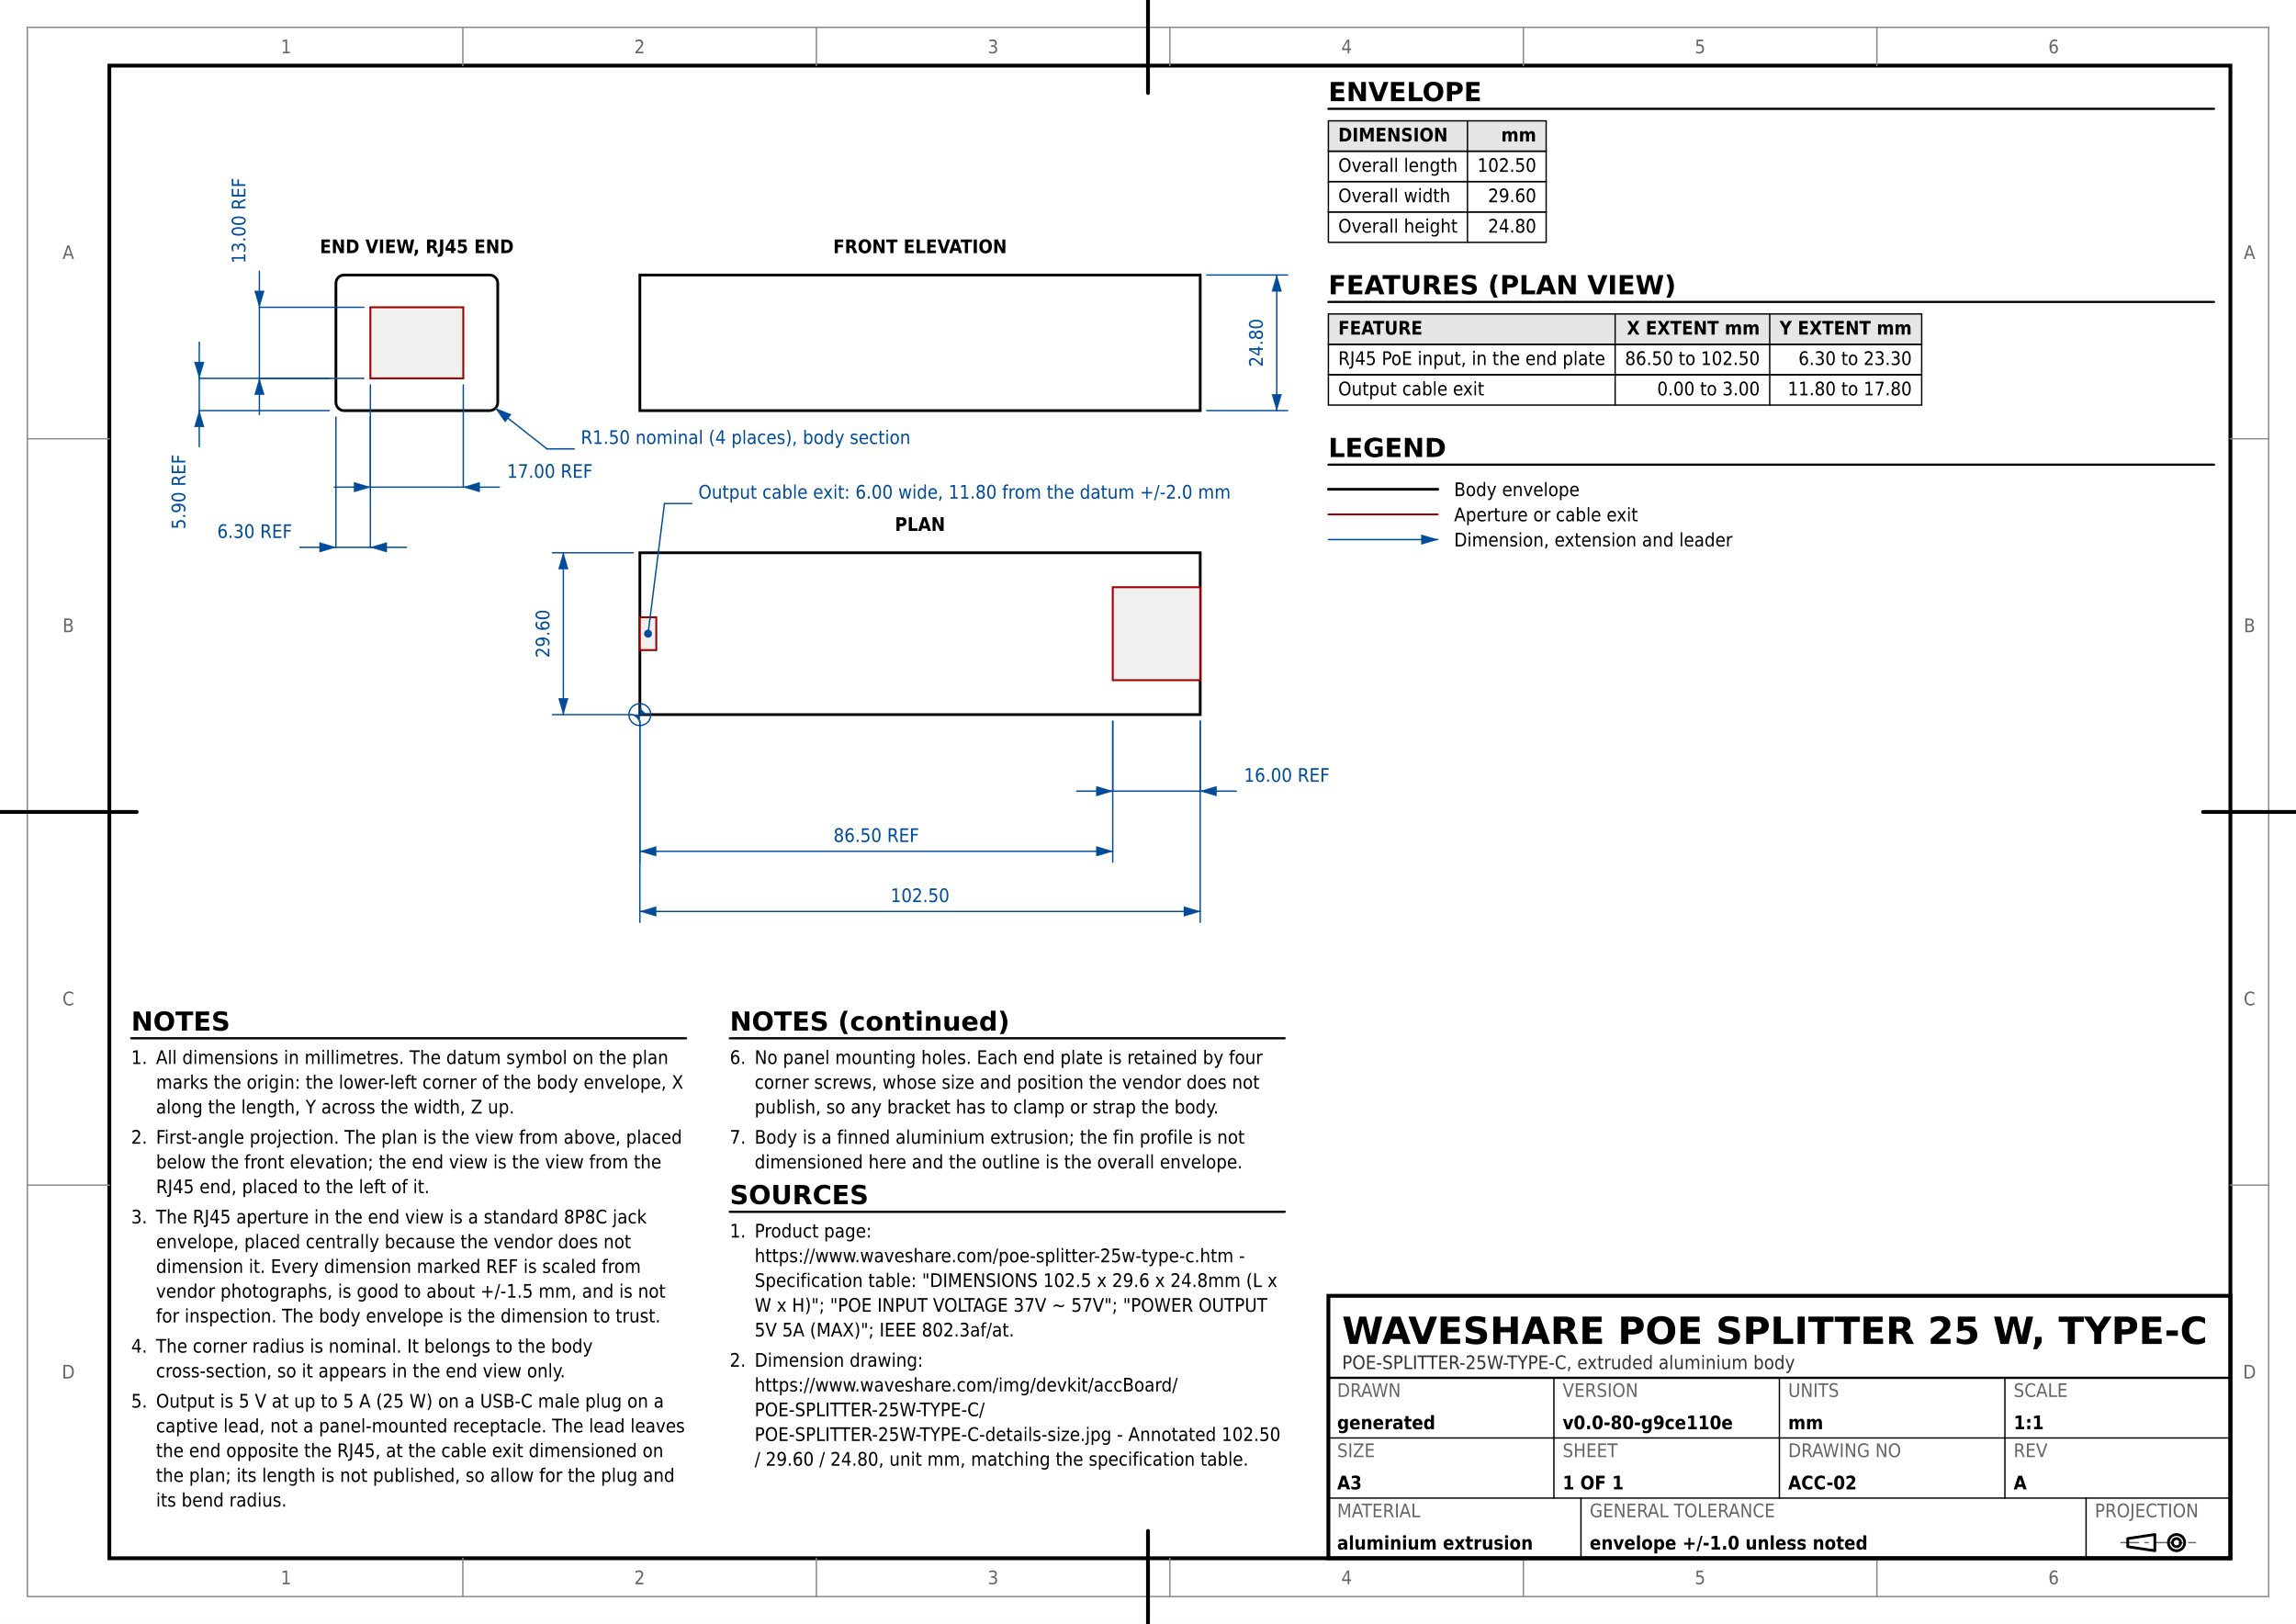
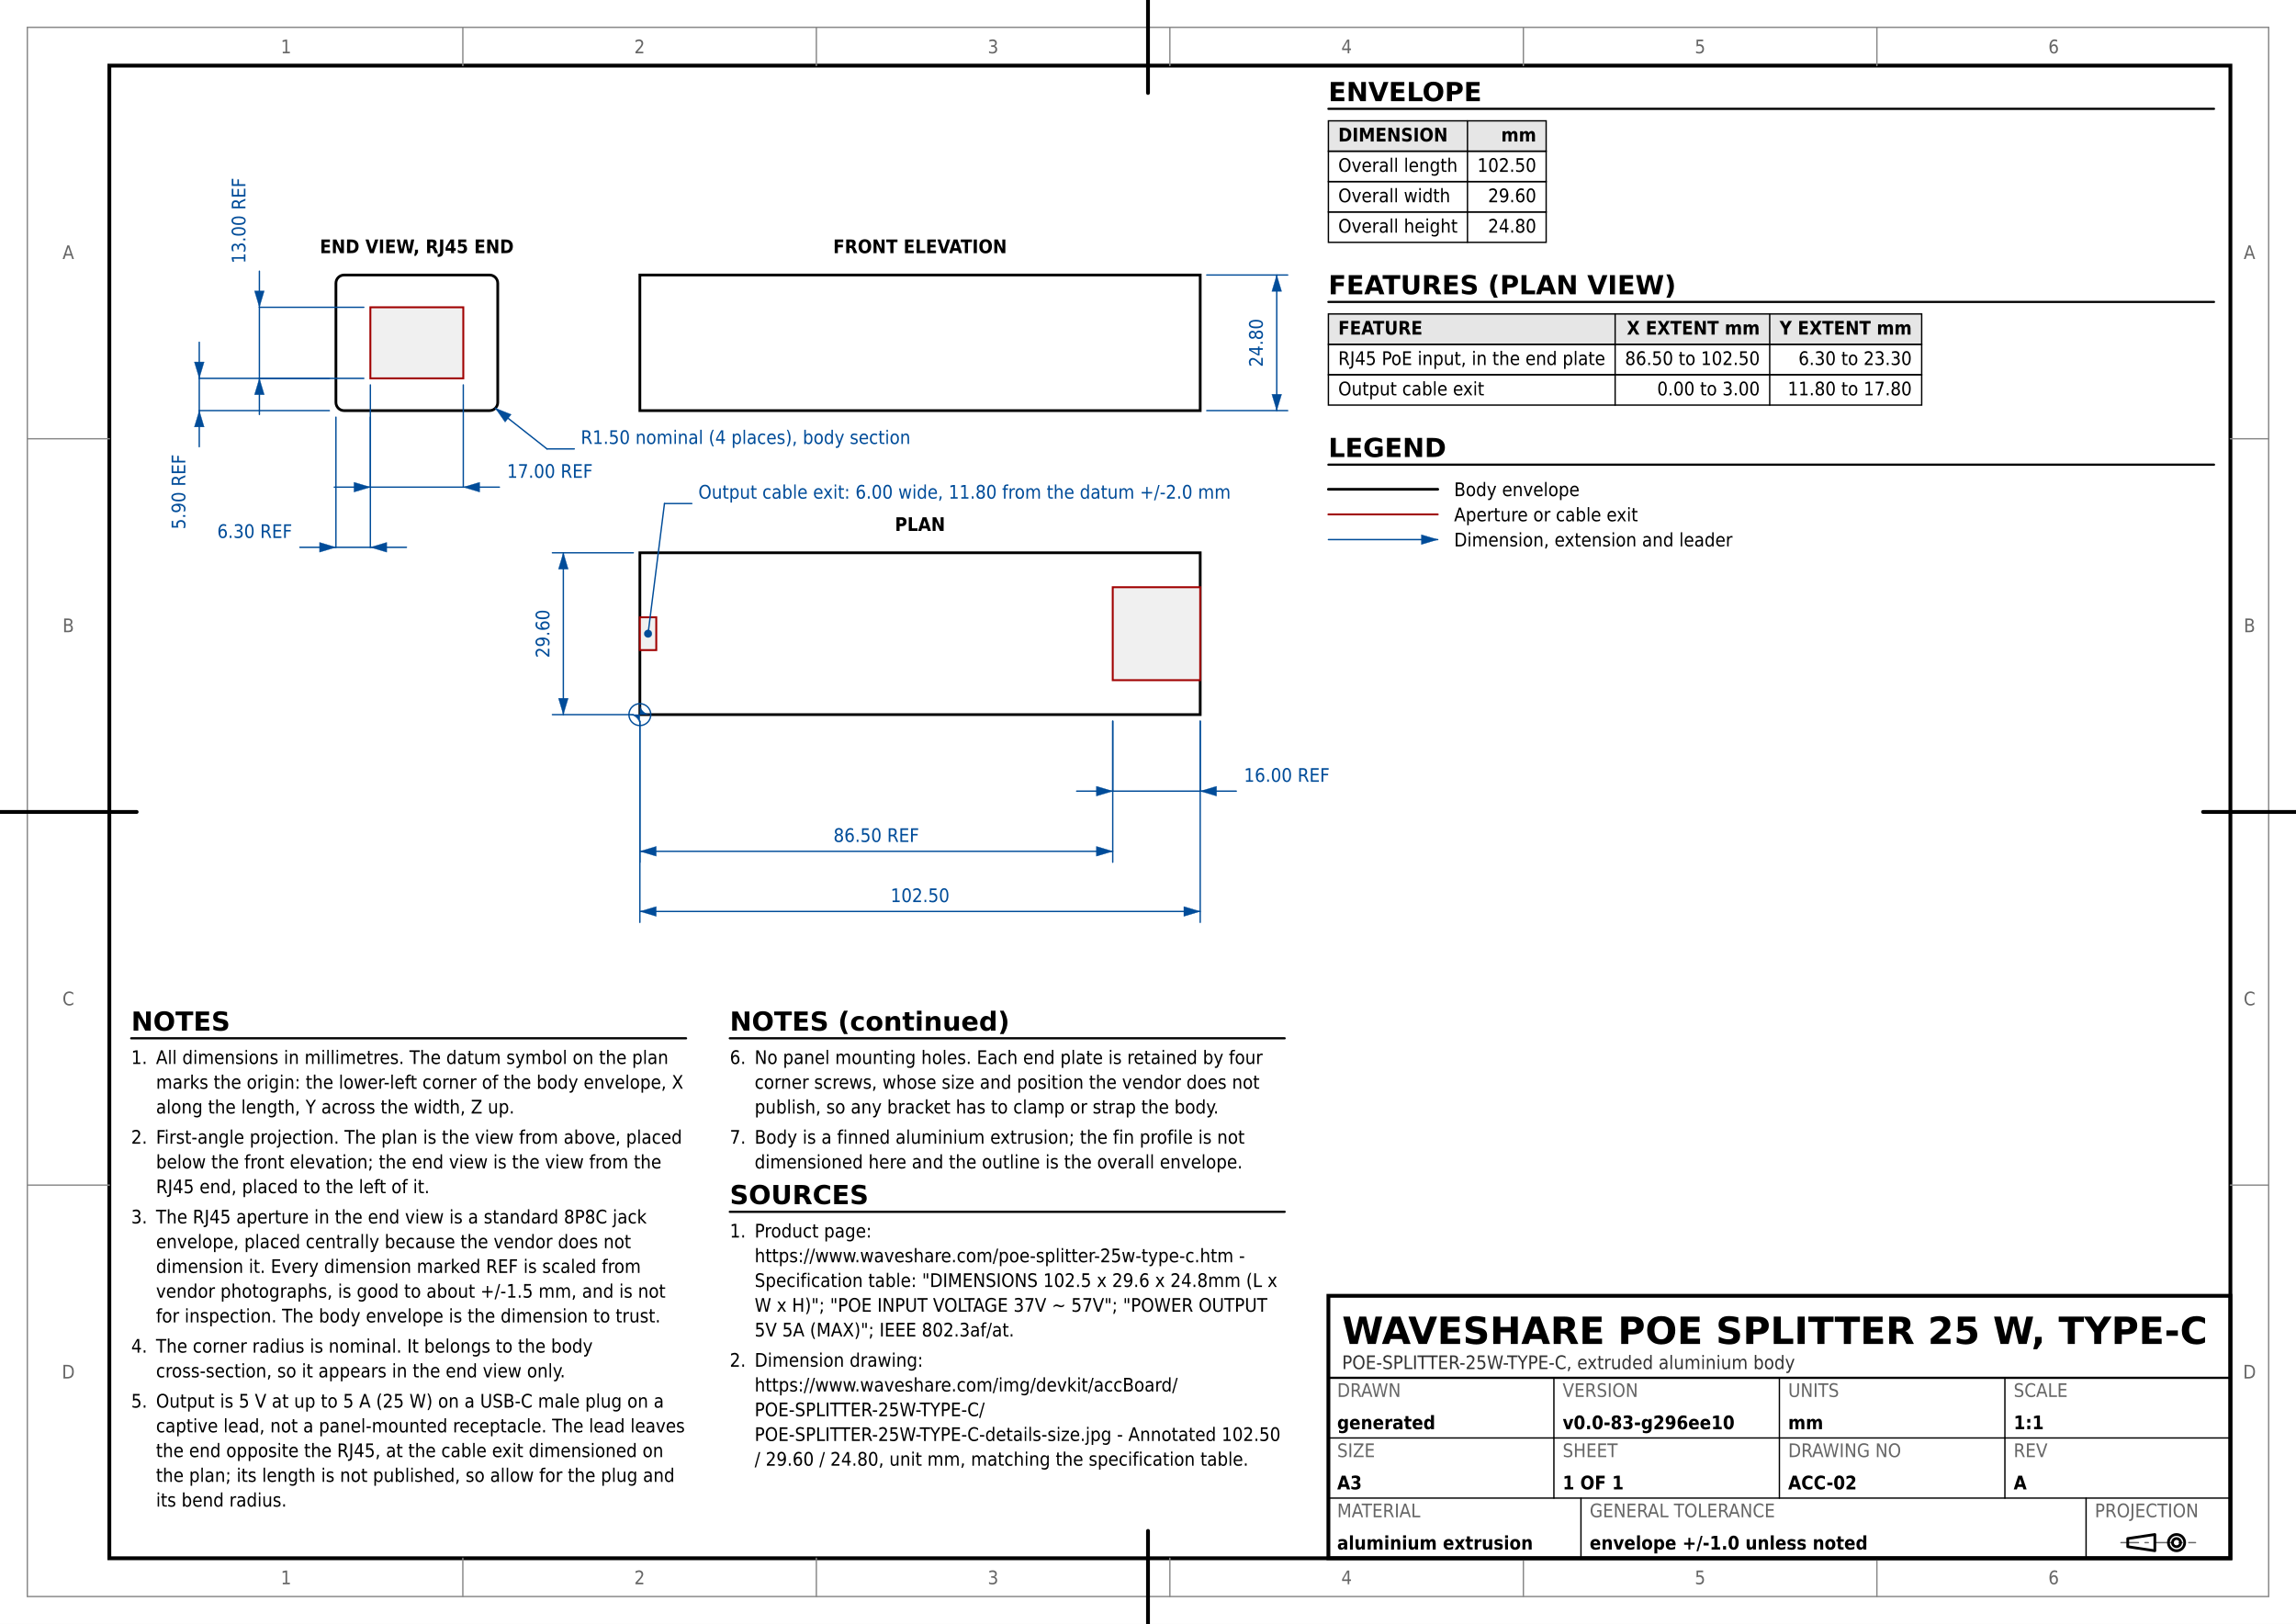
<svg xmlns="http://www.w3.org/2000/svg" version="1.1" width="420mm" height="297mm" viewBox="0 0 420 297">
  <rect width="100%" height="100%" fill="#ffffff" />
  <rect x="5" y="5" width="410" height="287" fill="none" stroke="#888888" stroke-width="0.25" />
  <rect x="20" y="12" width="388" height="273" fill="none" stroke="#000000" stroke-width="0.7" />
  <text x="52.333" y="289.75" font-family="DejaVu Sans Condensed, DejaVu Sans, Liberation Sans, sans-serif" font-size="3.429" fill="#666666" text-anchor="middle">1</text>
  <text x="52.333" y="9.75" font-family="DejaVu Sans Condensed, DejaVu Sans, Liberation Sans, sans-serif" font-size="3.429" fill="#666666" text-anchor="middle">1</text>
  <line x1="84.667" y1="292" x2="84.667" y2="285" stroke="#888888" stroke-width="0.25" stroke-linecap="round" />
  <line x1="84.667" y1="12" x2="84.667" y2="5" stroke="#888888" stroke-width="0.25" stroke-linecap="round" />
  <text x="117" y="289.75" font-family="DejaVu Sans Condensed, DejaVu Sans, Liberation Sans, sans-serif" font-size="3.429" fill="#666666" text-anchor="middle">2</text>
  <text x="117" y="9.75" font-family="DejaVu Sans Condensed, DejaVu Sans, Liberation Sans, sans-serif" font-size="3.429" fill="#666666" text-anchor="middle">2</text>
  <line x1="149.333" y1="292" x2="149.333" y2="285" stroke="#888888" stroke-width="0.25" stroke-linecap="round" />
  <line x1="149.333" y1="12" x2="149.333" y2="5" stroke="#888888" stroke-width="0.25" stroke-linecap="round" />
  <text x="181.667" y="289.75" font-family="DejaVu Sans Condensed, DejaVu Sans, Liberation Sans, sans-serif" font-size="3.429" fill="#666666" text-anchor="middle">3</text>
  <text x="181.667" y="9.75" font-family="DejaVu Sans Condensed, DejaVu Sans, Liberation Sans, sans-serif" font-size="3.429" fill="#666666" text-anchor="middle">3</text>
  <line x1="214" y1="292" x2="214" y2="285" stroke="#888888" stroke-width="0.25" stroke-linecap="round" />
  <line x1="214" y1="12" x2="214" y2="5" stroke="#888888" stroke-width="0.25" stroke-linecap="round" />
  <text x="246.333" y="289.75" font-family="DejaVu Sans Condensed, DejaVu Sans, Liberation Sans, sans-serif" font-size="3.429" fill="#666666" text-anchor="middle">4</text>
  <text x="246.333" y="9.75" font-family="DejaVu Sans Condensed, DejaVu Sans, Liberation Sans, sans-serif" font-size="3.429" fill="#666666" text-anchor="middle">4</text>
  <line x1="278.667" y1="292" x2="278.667" y2="285" stroke="#888888" stroke-width="0.25" stroke-linecap="round" />
  <line x1="278.667" y1="12" x2="278.667" y2="5" stroke="#888888" stroke-width="0.25" stroke-linecap="round" />
  <text x="311" y="289.75" font-family="DejaVu Sans Condensed, DejaVu Sans, Liberation Sans, sans-serif" font-size="3.429" fill="#666666" text-anchor="middle">5</text>
  <text x="311" y="9.75" font-family="DejaVu Sans Condensed, DejaVu Sans, Liberation Sans, sans-serif" font-size="3.429" fill="#666666" text-anchor="middle">5</text>
  <line x1="343.333" y1="292" x2="343.333" y2="285" stroke="#888888" stroke-width="0.25" stroke-linecap="round" />
  <line x1="343.333" y1="12" x2="343.333" y2="5" stroke="#888888" stroke-width="0.25" stroke-linecap="round" />
  <text x="375.667" y="289.75" font-family="DejaVu Sans Condensed, DejaVu Sans, Liberation Sans, sans-serif" font-size="3.429" fill="#666666" text-anchor="middle">6</text>
  <text x="375.667" y="9.75" font-family="DejaVu Sans Condensed, DejaVu Sans, Liberation Sans, sans-serif" font-size="3.429" fill="#666666" text-anchor="middle">6</text>
  <text x="12.5" y="252.125" font-family="DejaVu Sans Condensed, DejaVu Sans, Liberation Sans, sans-serif" font-size="3.429" fill="#666666" text-anchor="middle">D</text>
  <text x="411.5" y="252.125" font-family="DejaVu Sans Condensed, DejaVu Sans, Liberation Sans, sans-serif" font-size="3.429" fill="#666666" text-anchor="middle">D</text>
  <line x1="5" y1="216.75" x2="20" y2="216.75" stroke="#888888" stroke-width="0.25" stroke-linecap="round" />
  <line x1="408" y1="216.75" x2="415" y2="216.75" stroke="#888888" stroke-width="0.25" stroke-linecap="round" />
  <text x="12.5" y="183.875" font-family="DejaVu Sans Condensed, DejaVu Sans, Liberation Sans, sans-serif" font-size="3.429" fill="#666666" text-anchor="middle">C</text>
  <text x="411.5" y="183.875" font-family="DejaVu Sans Condensed, DejaVu Sans, Liberation Sans, sans-serif" font-size="3.429" fill="#666666" text-anchor="middle">C</text>
  <line x1="5" y1="148.5" x2="20" y2="148.5" stroke="#888888" stroke-width="0.25" stroke-linecap="round" />
  <line x1="408" y1="148.5" x2="415" y2="148.5" stroke="#888888" stroke-width="0.25" stroke-linecap="round" />
  <text x="12.5" y="115.625" font-family="DejaVu Sans Condensed, DejaVu Sans, Liberation Sans, sans-serif" font-size="3.429" fill="#666666" text-anchor="middle">B</text>
  <text x="411.5" y="115.625" font-family="DejaVu Sans Condensed, DejaVu Sans, Liberation Sans, sans-serif" font-size="3.429" fill="#666666" text-anchor="middle">B</text>
  <line x1="5" y1="80.25" x2="20" y2="80.25" stroke="#888888" stroke-width="0.25" stroke-linecap="round" />
  <line x1="408" y1="80.25" x2="415" y2="80.25" stroke="#888888" stroke-width="0.25" stroke-linecap="round" />
  <text x="12.5" y="47.375" font-family="DejaVu Sans Condensed, DejaVu Sans, Liberation Sans, sans-serif" font-size="3.429" fill="#666666" text-anchor="middle">A</text>
  <text x="411.5" y="47.375" font-family="DejaVu Sans Condensed, DejaVu Sans, Liberation Sans, sans-serif" font-size="3.429" fill="#666666" text-anchor="middle">A</text>
  <line x1="210" y1="297" x2="210" y2="280" stroke="#000000" stroke-width="0.7" stroke-linecap="round" />
  <line x1="210" y1="17" x2="210" y2="0" stroke="#000000" stroke-width="0.7" stroke-linecap="round" />
  <line x1="0" y1="148.5" x2="25" y2="148.5" stroke="#000000" stroke-width="0.7" stroke-linecap="round" />
  <line x1="403" y1="148.5" x2="420" y2="148.5" stroke="#000000" stroke-width="0.7" stroke-linecap="round" />
  <rect x="117.05" y="50.3" width="102.5" height="24.8" fill="none" stroke="#000000" stroke-width="0.5" />
  <rect x="117.05" y="101.1" width="102.5" height="29.6" fill="none" stroke="#000000" stroke-width="0.5" />
  <rect x="61.45" y="50.3" width="29.6" height="24.8" fill="none" stroke="#000000" stroke-width="0.5" rx="1.5" ry="1.5" />
  <text x="168.3" y="46.3" font-family="DejaVu Sans Condensed, DejaVu Sans, Liberation Sans, sans-serif" font-size="3.429" fill="#000000" text-anchor="middle" font-weight="bold">FRONT ELEVATION</text>
  <text x="168.3" y="97.1" font-family="DejaVu Sans Condensed, DejaVu Sans, Liberation Sans, sans-serif" font-size="3.429" fill="#000000" text-anchor="middle" font-weight="bold">PLAN</text>
  <text x="76.25" y="46.3" font-family="DejaVu Sans Condensed, DejaVu Sans, Liberation Sans, sans-serif" font-size="3.429" fill="#000000" text-anchor="middle" font-weight="bold">END VIEW, RJ45 END</text>
  <rect x="203.55" y="107.4" width="16" height="17" fill="#f0f0f0" stroke="#a00000" stroke-width="0.35" />
  <rect x="67.75" y="56.2" width="17" height="13" fill="#f0f0f0" stroke="#a00000" stroke-width="0.35" />
  <line x1="67.75" y1="70.4" x2="67.75" y2="89.1" stroke="#004c99" stroke-width="0.25" stroke-linecap="round" />
  <line x1="84.75" y1="70.4" x2="84.75" y2="89.1" stroke="#004c99" stroke-width="0.25" stroke-linecap="round" />
  <line x1="67.75" y1="89.1" x2="84.75" y2="89.1" stroke="#004c99" stroke-width="0.25" stroke-linecap="round" />
  <polygon points="67.75,89.1 64.75,88.2 64.75,90" fill="#004c99" stroke="#004c99" stroke-width="0.05" stroke-linejoin="round" />
  <polygon points="84.75,89.1 87.75,90 87.75,88.2" fill="#004c99" stroke="#004c99" stroke-width="0.05" stroke-linejoin="round" />
  <line x1="61.15" y1="89.1" x2="67.75" y2="89.1" stroke="#004c99" stroke-width="0.25" stroke-linecap="round" />
  <line x1="84.75" y1="89.1" x2="91.35" y2="89.1" stroke="#004c99" stroke-width="0.25" stroke-linecap="round" />
  <text x="92.75" y="87.391" font-family="DejaVu Sans Condensed, DejaVu Sans, Liberation Sans, sans-serif" font-size="3.429" fill="#004c99" text-anchor="start">17.00 REF</text>
  <line x1="61.45" y1="76.3" x2="61.45" y2="100.1" stroke="#004c99" stroke-width="0.25" stroke-linecap="round" />
  <line x1="67.75" y1="76.3" x2="67.75" y2="100.1" stroke="#004c99" stroke-width="0.25" stroke-linecap="round" />
  <line x1="61.45" y1="100.1" x2="67.75" y2="100.1" stroke="#004c99" stroke-width="0.25" stroke-linecap="round" />
  <polygon points="61.45,100.1 58.45,99.2 58.45,101" fill="#004c99" stroke="#004c99" stroke-width="0.05" stroke-linejoin="round" />
  <polygon points="67.75,100.1 70.75,101 70.75,99.2" fill="#004c99" stroke="#004c99" stroke-width="0.05" stroke-linejoin="round" />
  <line x1="54.85" y1="100.1" x2="61.45" y2="100.1" stroke="#004c99" stroke-width="0.25" stroke-linecap="round" />
  <line x1="67.75" y1="100.1" x2="74.35" y2="100.1" stroke="#004c99" stroke-width="0.25" stroke-linecap="round" />
  <text x="53.45" y="98.391" font-family="DejaVu Sans Condensed, DejaVu Sans, Liberation Sans, sans-serif" font-size="3.429" fill="#004c99" text-anchor="end">6.30 REF</text>
  <line x1="66.55" y1="69.2" x2="47.45" y2="69.2" stroke="#004c99" stroke-width="0.25" stroke-linecap="round" />
  <line x1="66.55" y1="56.2" x2="47.45" y2="56.2" stroke="#004c99" stroke-width="0.25" stroke-linecap="round" />
  <line x1="47.45" y1="69.2" x2="47.45" y2="56.2" stroke="#004c99" stroke-width="0.25" stroke-linecap="round" />
  <polygon points="47.45,69.2 46.55,72.2 48.35,72.2" fill="#004c99" stroke="#004c99" stroke-width="0.05" stroke-linejoin="round" />
  <polygon points="47.45,56.2 48.35,53.2 46.55,53.2" fill="#004c99" stroke="#004c99" stroke-width="0.05" stroke-linejoin="round" />
  <line x1="47.45" y1="75.8" x2="47.45" y2="69.2" stroke="#004c99" stroke-width="0.25" stroke-linecap="round" />
  <line x1="47.45" y1="56.2" x2="47.45" y2="49.6" stroke="#004c99" stroke-width="0.25" stroke-linecap="round" />
  <text x="44.895" y="48.2" font-family="DejaVu Sans Condensed, DejaVu Sans, Liberation Sans, sans-serif" font-size="3.429" fill="#004c99" text-anchor="start" transform="rotate(-90 44.8953 48.2)">13.00 REF</text>
  <line x1="60.25" y1="75.1" x2="36.45" y2="75.1" stroke="#004c99" stroke-width="0.25" stroke-linecap="round" />
  <line x1="60.25" y1="69.2" x2="36.45" y2="69.2" stroke="#004c99" stroke-width="0.25" stroke-linecap="round" />
  <line x1="36.45" y1="75.1" x2="36.45" y2="69.2" stroke="#004c99" stroke-width="0.25" stroke-linecap="round" />
  <polygon points="36.45,75.1 35.55,78.1 37.35,78.1" fill="#004c99" stroke="#004c99" stroke-width="0.05" stroke-linejoin="round" />
  <polygon points="36.45,69.2 37.35,66.2 35.55,66.2" fill="#004c99" stroke="#004c99" stroke-width="0.05" stroke-linejoin="round" />
  <line x1="36.45" y1="81.7" x2="36.45" y2="75.1" stroke="#004c99" stroke-width="0.25" stroke-linecap="round" />
  <line x1="36.45" y1="69.2" x2="36.45" y2="62.6" stroke="#004c99" stroke-width="0.25" stroke-linecap="round" />
  <text x="33.895" y="83.1" font-family="DejaVu Sans Condensed, DejaVu Sans, Liberation Sans, sans-serif" font-size="3.429" fill="#004c99" text-anchor="end" transform="rotate(-90 33.8953 83.1)">5.90 REF</text>
  <line x1="203.55" y1="131.9" x2="203.55" y2="144.7" stroke="#004c99" stroke-width="0.25" stroke-linecap="round" />
  <line x1="219.55" y1="131.9" x2="219.55" y2="144.7" stroke="#004c99" stroke-width="0.25" stroke-linecap="round" />
  <line x1="203.55" y1="144.7" x2="219.55" y2="144.7" stroke="#004c99" stroke-width="0.25" stroke-linecap="round" />
  <polygon points="203.55,144.7 200.55,143.8 200.55,145.6" fill="#004c99" stroke="#004c99" stroke-width="0.05" stroke-linejoin="round" />
  <polygon points="219.55,144.7 222.55,145.6 222.55,143.8" fill="#004c99" stroke="#004c99" stroke-width="0.05" stroke-linejoin="round" />
  <line x1="196.95" y1="144.7" x2="203.55" y2="144.7" stroke="#004c99" stroke-width="0.25" stroke-linecap="round" />
  <line x1="219.55" y1="144.7" x2="226.15" y2="144.7" stroke="#004c99" stroke-width="0.25" stroke-linecap="round" />
  <text x="227.55" y="142.991" font-family="DejaVu Sans Condensed, DejaVu Sans, Liberation Sans, sans-serif" font-size="3.429" fill="#004c99" text-anchor="start">16.00 REF</text>
  <line x1="117.05" y1="131.9" x2="117.05" y2="157.7" stroke="#004c99" stroke-width="0.25" stroke-linecap="round" />
  <line x1="203.55" y1="131.9" x2="203.55" y2="157.7" stroke="#004c99" stroke-width="0.25" stroke-linecap="round" />
  <line x1="117.05" y1="155.7" x2="203.55" y2="155.7" stroke="#004c99" stroke-width="0.25" stroke-linecap="round" />
  <polygon points="117.05,155.7 120.05,156.6 120.05,154.8" fill="#004c99" stroke="#004c99" stroke-width="0.05" stroke-linejoin="round" />
  <polygon points="203.55,155.7 200.55,154.8 200.55,156.6" fill="#004c99" stroke="#004c99" stroke-width="0.05" stroke-linejoin="round" />
  <text x="160.3" y="153.991" font-family="DejaVu Sans Condensed, DejaVu Sans, Liberation Sans, sans-serif" font-size="3.429" fill="#004c99" text-anchor="middle">86.50 REF</text>
  <rect x="117.05" y="112.9" width="3" height="6" fill="#f0f0f0" stroke="#a00000" stroke-width="0.35" />
  <circle cx="118.55" cy="115.9" r="0.7" fill="#004c99" stroke="#004c99" stroke-width="0.05" />
  <line x1="118.55" y1="115.9" x2="121.55" y2="92.1" stroke="#004c99" stroke-width="0.25" stroke-linecap="round" />
  <line x1="121.55" y1="92.1" x2="126.55" y2="92.1" stroke="#004c99" stroke-width="0.25" stroke-linecap="round" />
  <text x="127.75" y="91.2" font-family="DejaVu Sans Condensed, DejaVu Sans, Liberation Sans, sans-serif" font-size="3.429" fill="#004c99" text-anchor="start">Output cable exit: 6.00 wide, 11.80 from the datum +/-2.0 mm</text>
  <line x1="117.05" y1="131.9" x2="117.05" y2="168.7" stroke="#004c99" stroke-width="0.25" stroke-linecap="round" />
  <line x1="219.55" y1="131.9" x2="219.55" y2="168.7" stroke="#004c99" stroke-width="0.25" stroke-linecap="round" />
  <line x1="117.05" y1="166.7" x2="219.55" y2="166.7" stroke="#004c99" stroke-width="0.25" stroke-linecap="round" />
  <polygon points="117.05,166.7 120.05,167.6 120.05,165.8" fill="#004c99" stroke="#004c99" stroke-width="0.05" stroke-linejoin="round" />
  <polygon points="219.55,166.7 216.55,165.8 216.55,167.6" fill="#004c99" stroke="#004c99" stroke-width="0.05" stroke-linejoin="round" />
  <text x="168.3" y="164.991" font-family="DejaVu Sans Condensed, DejaVu Sans, Liberation Sans, sans-serif" font-size="3.429" fill="#004c99" text-anchor="middle">102.50</text>
  <line x1="115.85" y1="130.7" x2="101.05" y2="130.7" stroke="#004c99" stroke-width="0.25" stroke-linecap="round" />
  <line x1="115.85" y1="101.1" x2="101.05" y2="101.1" stroke="#004c99" stroke-width="0.25" stroke-linecap="round" />
  <line x1="103.05" y1="130.7" x2="103.05" y2="101.1" stroke="#004c99" stroke-width="0.25" stroke-linecap="round" />
  <polygon points="103.05,130.7 103.95,127.7 102.15,127.7" fill="#004c99" stroke="#004c99" stroke-width="0.05" stroke-linejoin="round" />
  <polygon points="103.05,101.1 102.15,104.1 103.95,104.1" fill="#004c99" stroke="#004c99" stroke-width="0.05" stroke-linejoin="round" />
  <text x="100.495" y="115.9" font-family="DejaVu Sans Condensed, DejaVu Sans, Liberation Sans, sans-serif" font-size="3.429" fill="#004c99" text-anchor="middle" transform="rotate(-90 100.4953 115.9)">29.60</text>
  <line x1="220.75" y1="75.1" x2="235.55" y2="75.1" stroke="#004c99" stroke-width="0.25" stroke-linecap="round" />
  <line x1="220.75" y1="50.3" x2="235.55" y2="50.3" stroke="#004c99" stroke-width="0.25" stroke-linecap="round" />
  <line x1="233.55" y1="75.1" x2="233.55" y2="50.3" stroke="#004c99" stroke-width="0.25" stroke-linecap="round" />
  <polygon points="233.55,75.1 234.45,72.1 232.65,72.1" fill="#004c99" stroke="#004c99" stroke-width="0.05" stroke-linejoin="round" />
  <polygon points="233.55,50.3 232.65,53.3 234.45,53.3" fill="#004c99" stroke="#004c99" stroke-width="0.05" stroke-linejoin="round" />
  <text x="230.995" y="62.7" font-family="DejaVu Sans Condensed, DejaVu Sans, Liberation Sans, sans-serif" font-size="3.429" fill="#004c99" text-anchor="middle" transform="rotate(-90 230.9953 62.7)">24.80</text>
  <polygon points="90.6,74.65 92.399,77.214 93.513,75.8" fill="#004c99" stroke="#004c99" stroke-width="0.05" stroke-linejoin="round" />
  <line x1="90.6" y1="74.65" x2="100.05" y2="82.1" stroke="#004c99" stroke-width="0.25" stroke-linecap="round" />
  <line x1="100.05" y1="82.1" x2="105.05" y2="82.1" stroke="#004c99" stroke-width="0.25" stroke-linecap="round" />
  <text x="106.25" y="81.2" font-family="DejaVu Sans Condensed, DejaVu Sans, Liberation Sans, sans-serif" font-size="3.429" fill="#004c99" text-anchor="start">R1.50 nominal (4 places), body section</text>
  <circle cx="117.05" cy="130.7" r="2" fill="none" stroke="#004c99" stroke-width="0.25" />
  <path d="M 117.05 130.7 L 119.05 130.7 A 2.0 2.0 0 0 1 117.05 128.7 Z" fill="#004c99" stroke="#004c99" stroke-width="0.05" stroke-linejoin="round" stroke-linecap="round" />
  <path d="M 117.05 130.7 L 115.05 130.7 A 2.0 2.0 0 0 1 117.05 132.7 Z" fill="#004c99" stroke="#004c99" stroke-width="0.05" stroke-linejoin="round" stroke-linecap="round" />
  <text x="243" y="18.5" font-family="DejaVu Sans, Liberation Sans, sans-serif" font-size="4.801" fill="#000000" text-anchor="start" font-weight="bold">ENVELOPE</text>
  <line x1="243" y1="19.9" x2="405" y2="19.9" stroke="#000000" stroke-width="0.4" stroke-linecap="round" />
  <rect x="243" y="22.1" width="39.833" height="5.556" fill="#e6e6e6" stroke="#000000" stroke-width="0.25" />
  <text x="244.8" y="25.878" font-family="DejaVu Sans Condensed, DejaVu Sans, Liberation Sans, sans-serif" font-size="3.429" fill="#000000" text-anchor="start" font-weight="bold">DIMENSION</text>
  <text x="281.033" y="25.878" font-family="DejaVu Sans Condensed, DejaVu Sans, Liberation Sans, sans-serif" font-size="3.429" fill="#000000" text-anchor="end" font-weight="bold">mm</text>
  <rect x="243" y="27.656" width="39.833" height="5.556" fill="none" stroke="#000000" stroke-width="0.25" />
  <text x="244.8" y="31.433" font-family="DejaVu Sans Condensed, DejaVu Sans, Liberation Sans, sans-serif" font-size="3.429" fill="#000000" text-anchor="start">Overall length</text>
  <text x="281.033" y="31.433" font-family="DejaVu Sans Condensed, DejaVu Sans, Liberation Sans, sans-serif" font-size="3.429" fill="#000000" text-anchor="end">102.50</text>
  <rect x="243" y="33.211" width="39.833" height="5.556" fill="none" stroke="#000000" stroke-width="0.25" />
  <text x="244.8" y="36.989" font-family="DejaVu Sans Condensed, DejaVu Sans, Liberation Sans, sans-serif" font-size="3.429" fill="#000000" text-anchor="start">Overall width</text>
  <text x="281.033" y="36.989" font-family="DejaVu Sans Condensed, DejaVu Sans, Liberation Sans, sans-serif" font-size="3.429" fill="#000000" text-anchor="end">29.60</text>
  <rect x="243" y="38.767" width="39.833" height="5.556" fill="none" stroke="#000000" stroke-width="0.25" />
  <text x="244.8" y="42.544" font-family="DejaVu Sans Condensed, DejaVu Sans, Liberation Sans, sans-serif" font-size="3.429" fill="#000000" text-anchor="start">Overall height</text>
  <text x="281.033" y="42.544" font-family="DejaVu Sans Condensed, DejaVu Sans, Liberation Sans, sans-serif" font-size="3.429" fill="#000000" text-anchor="end">24.80</text>
  <line x1="268.441" y1="22.1" x2="268.441" y2="44.322" stroke="#000000" stroke-width="0.25" stroke-linecap="round" />
  <text x="243" y="53.822" font-family="DejaVu Sans, Liberation Sans, sans-serif" font-size="4.801" fill="#000000" text-anchor="start" font-weight="bold">FEATURES (PLAN VIEW)</text>
  <line x1="243" y1="55.222" x2="405" y2="55.222" stroke="#000000" stroke-width="0.4" stroke-linecap="round" />
  <rect x="243" y="57.422" width="108.528" height="5.556" fill="#e6e6e6" stroke="#000000" stroke-width="0.25" />
  <text x="244.8" y="61.2" font-family="DejaVu Sans Condensed, DejaVu Sans, Liberation Sans, sans-serif" font-size="3.429" fill="#000000" text-anchor="start" font-weight="bold">FEATURE</text>
  <text x="321.929" y="61.2" font-family="DejaVu Sans Condensed, DejaVu Sans, Liberation Sans, sans-serif" font-size="3.429" fill="#000000" text-anchor="end" font-weight="bold">X EXTENT mm</text>
  <text x="349.728" y="61.2" font-family="DejaVu Sans Condensed, DejaVu Sans, Liberation Sans, sans-serif" font-size="3.429" fill="#000000" text-anchor="end" font-weight="bold">Y EXTENT mm</text>
  <rect x="243" y="62.978" width="108.528" height="5.556" fill="none" stroke="#000000" stroke-width="0.25" />
  <text x="244.8" y="66.756" font-family="DejaVu Sans Condensed, DejaVu Sans, Liberation Sans, sans-serif" font-size="3.429" fill="#000000" text-anchor="start">RJ45 PoE input, in the end plate</text>
  <text x="321.929" y="66.756" font-family="DejaVu Sans Condensed, DejaVu Sans, Liberation Sans, sans-serif" font-size="3.429" fill="#000000" text-anchor="end">86.50 to 102.50</text>
  <text x="349.728" y="66.756" font-family="DejaVu Sans Condensed, DejaVu Sans, Liberation Sans, sans-serif" font-size="3.429" fill="#000000" text-anchor="end">6.30 to 23.30</text>
  <rect x="243" y="68.533" width="108.528" height="5.556" fill="none" stroke="#000000" stroke-width="0.25" />
  <text x="244.8" y="72.311" font-family="DejaVu Sans Condensed, DejaVu Sans, Liberation Sans, sans-serif" font-size="3.429" fill="#000000" text-anchor="start">Output cable exit</text>
  <text x="321.929" y="72.311" font-family="DejaVu Sans Condensed, DejaVu Sans, Liberation Sans, sans-serif" font-size="3.429" fill="#000000" text-anchor="end">0.00 to 3.00</text>
  <text x="349.728" y="72.311" font-family="DejaVu Sans Condensed, DejaVu Sans, Liberation Sans, sans-serif" font-size="3.429" fill="#000000" text-anchor="end">11.80 to 17.80</text>
  <line x1="295.452" y1="57.422" x2="295.452" y2="74.089" stroke="#000000" stroke-width="0.25" stroke-linecap="round" />
  <line x1="323.729" y1="57.422" x2="323.729" y2="74.089" stroke="#000000" stroke-width="0.25" stroke-linecap="round" />
  <text x="243" y="83.589" font-family="DejaVu Sans, Liberation Sans, sans-serif" font-size="4.801" fill="#000000" text-anchor="start" font-weight="bold">LEGEND</text>
  <line x1="243" y1="84.989" x2="405" y2="84.989" stroke="#000000" stroke-width="0.4" stroke-linecap="round" />
  <line x1="243" y1="89.489" x2="263" y2="89.489" stroke="#000000" stroke-width="0.5" stroke-linecap="round" />
  <text x="266" y="90.739" font-family="DejaVu Sans Condensed, DejaVu Sans, Liberation Sans, sans-serif" font-size="3.429" fill="#000000" text-anchor="start">Body envelope</text>
  <line x1="243" y1="94.089" x2="263" y2="94.089" stroke="#a00000" stroke-width="0.35" stroke-linecap="round" />
  <text x="266" y="95.339" font-family="DejaVu Sans Condensed, DejaVu Sans, Liberation Sans, sans-serif" font-size="3.429" fill="#000000" text-anchor="start">Aperture or cable exit</text>
  <line x1="243" y1="98.689" x2="263" y2="98.689" stroke="#004c99" stroke-width="0.25" stroke-linecap="round" />
  <polygon points="263,98.689 260,97.789 260,99.589" fill="#004c99" stroke="#004c99" stroke-width="0.05" stroke-linejoin="round" />
  <text x="266" y="99.939" font-family="DejaVu Sans Condensed, DejaVu Sans, Liberation Sans, sans-serif" font-size="3.429" fill="#000000" text-anchor="start">Dimension, extension and leader</text>
  <text x="24" y="188.5" font-family="DejaVu Sans, Liberation Sans, sans-serif" font-size="4.801" fill="#000000" text-anchor="start" font-weight="bold">NOTES</text>
  <line x1="24" y1="189.9" x2="125.5" y2="189.9" stroke="#000000" stroke-width="0.4" stroke-linecap="round" />
  <text x="24" y="194.6" font-family="DejaVu Sans Condensed, DejaVu Sans, Liberation Sans, sans-serif" font-size="3.429" fill="#000000" text-anchor="start">1.</text>
  <text x="28.542" y="194.6" font-family="DejaVu Sans Condensed, DejaVu Sans, Liberation Sans, sans-serif" font-size="3.429" fill="#000000" text-anchor="start">All dimensions in millimetres. The datum symbol on the plan</text>
  <text x="28.542" y="199.127" font-family="DejaVu Sans Condensed, DejaVu Sans, Liberation Sans, sans-serif" font-size="3.429" fill="#000000" text-anchor="start">marks the origin: the lower-left corner of the body envelope, X</text>
  <text x="28.542" y="203.654" font-family="DejaVu Sans Condensed, DejaVu Sans, Liberation Sans, sans-serif" font-size="3.429" fill="#000000" text-anchor="start">along the length, Y across the width, Z up.</text>
  <text x="24" y="209.18" font-family="DejaVu Sans Condensed, DejaVu Sans, Liberation Sans, sans-serif" font-size="3.429" fill="#000000" text-anchor="start">2.</text>
  <text x="28.542" y="209.18" font-family="DejaVu Sans Condensed, DejaVu Sans, Liberation Sans, sans-serif" font-size="3.429" fill="#000000" text-anchor="start">First-angle projection. The plan is the view from above, placed</text>
  <text x="28.542" y="213.707" font-family="DejaVu Sans Condensed, DejaVu Sans, Liberation Sans, sans-serif" font-size="3.429" fill="#000000" text-anchor="start">below the front elevation; the end view is the view from the</text>
  <text x="28.542" y="218.234" font-family="DejaVu Sans Condensed, DejaVu Sans, Liberation Sans, sans-serif" font-size="3.429" fill="#000000" text-anchor="start">RJ45 end, placed to the left of it.</text>
  <text x="24" y="223.761" font-family="DejaVu Sans Condensed, DejaVu Sans, Liberation Sans, sans-serif" font-size="3.429" fill="#000000" text-anchor="start">3.</text>
  <text x="28.542" y="223.761" font-family="DejaVu Sans Condensed, DejaVu Sans, Liberation Sans, sans-serif" font-size="3.429" fill="#000000" text-anchor="start">The RJ45 aperture in the end view is a standard 8P8C jack</text>
  <text x="28.542" y="228.287" font-family="DejaVu Sans Condensed, DejaVu Sans, Liberation Sans, sans-serif" font-size="3.429" fill="#000000" text-anchor="start">envelope, placed centrally because the vendor does not</text>
  <text x="28.542" y="232.814" font-family="DejaVu Sans Condensed, DejaVu Sans, Liberation Sans, sans-serif" font-size="3.429" fill="#000000" text-anchor="start">dimension it. Every dimension marked REF is scaled from</text>
  <text x="28.542" y="237.341" font-family="DejaVu Sans Condensed, DejaVu Sans, Liberation Sans, sans-serif" font-size="3.429" fill="#000000" text-anchor="start">vendor photographs, is good to about +/-1.5 mm, and is not</text>
  <text x="28.542" y="241.868" font-family="DejaVu Sans Condensed, DejaVu Sans, Liberation Sans, sans-serif" font-size="3.429" fill="#000000" text-anchor="start">for inspection. The body envelope is the dimension to trust.</text>
  <text x="24" y="247.394" font-family="DejaVu Sans Condensed, DejaVu Sans, Liberation Sans, sans-serif" font-size="3.429" fill="#000000" text-anchor="start">4.</text>
  <text x="28.542" y="247.394" font-family="DejaVu Sans Condensed, DejaVu Sans, Liberation Sans, sans-serif" font-size="3.429" fill="#000000" text-anchor="start">The corner radius is nominal. It belongs to the body</text>
  <text x="28.542" y="251.921" font-family="DejaVu Sans Condensed, DejaVu Sans, Liberation Sans, sans-serif" font-size="3.429" fill="#000000" text-anchor="start">cross-section, so it appears in the end view only.</text>
  <text x="24" y="257.448" font-family="DejaVu Sans Condensed, DejaVu Sans, Liberation Sans, sans-serif" font-size="3.429" fill="#000000" text-anchor="start">5.</text>
  <text x="28.542" y="257.448" font-family="DejaVu Sans Condensed, DejaVu Sans, Liberation Sans, sans-serif" font-size="3.429" fill="#000000" text-anchor="start">Output is 5 V at up to 5 A (25 W) on a USB-C male plug on a</text>
  <text x="28.542" y="261.974" font-family="DejaVu Sans Condensed, DejaVu Sans, Liberation Sans, sans-serif" font-size="3.429" fill="#000000" text-anchor="start">captive lead, not a panel-mounted receptacle. The lead leaves</text>
  <text x="28.542" y="266.501" font-family="DejaVu Sans Condensed, DejaVu Sans, Liberation Sans, sans-serif" font-size="3.429" fill="#000000" text-anchor="start">the end opposite the RJ45, at the cable exit dimensioned on</text>
  <text x="28.542" y="271.028" font-family="DejaVu Sans Condensed, DejaVu Sans, Liberation Sans, sans-serif" font-size="3.429" fill="#000000" text-anchor="start">the plan; its length is not published, so allow for the plug and</text>
  <text x="28.542" y="275.555" font-family="DejaVu Sans Condensed, DejaVu Sans, Liberation Sans, sans-serif" font-size="3.429" fill="#000000" text-anchor="start">its bend radius.</text>
  <text x="133.5" y="188.5" font-family="DejaVu Sans, Liberation Sans, sans-serif" font-size="4.801" fill="#000000" text-anchor="start" font-weight="bold">NOTES (continued)</text>
  <line x1="133.5" y1="189.9" x2="235" y2="189.9" stroke="#000000" stroke-width="0.4" stroke-linecap="round" />
  <text x="133.5" y="194.6" font-family="DejaVu Sans Condensed, DejaVu Sans, Liberation Sans, sans-serif" font-size="3.429" fill="#000000" text-anchor="start">6.</text>
  <text x="138.042" y="194.6" font-family="DejaVu Sans Condensed, DejaVu Sans, Liberation Sans, sans-serif" font-size="3.429" fill="#000000" text-anchor="start">No panel mounting holes. Each end plate is retained by four</text>
  <text x="138.042" y="199.127" font-family="DejaVu Sans Condensed, DejaVu Sans, Liberation Sans, sans-serif" font-size="3.429" fill="#000000" text-anchor="start">corner screws, whose size and position the vendor does not</text>
  <text x="138.042" y="203.654" font-family="DejaVu Sans Condensed, DejaVu Sans, Liberation Sans, sans-serif" font-size="3.429" fill="#000000" text-anchor="start">publish, so any bracket has to clamp or strap the body.</text>
  <text x="133.5" y="209.18" font-family="DejaVu Sans Condensed, DejaVu Sans, Liberation Sans, sans-serif" font-size="3.429" fill="#000000" text-anchor="start">7.</text>
  <text x="138.042" y="209.18" font-family="DejaVu Sans Condensed, DejaVu Sans, Liberation Sans, sans-serif" font-size="3.429" fill="#000000" text-anchor="start">Body is a finned aluminium extrusion; the fin profile is not</text>
  <text x="138.042" y="213.707" font-family="DejaVu Sans Condensed, DejaVu Sans, Liberation Sans, sans-serif" font-size="3.429" fill="#000000" text-anchor="start">dimensioned here and the outline is the overall envelope.</text>
  <text x="133.5" y="220.234" font-family="DejaVu Sans, Liberation Sans, sans-serif" font-size="4.801" fill="#000000" text-anchor="start" font-weight="bold">SOURCES</text>
  <line x1="133.5" y1="221.634" x2="235" y2="221.634" stroke="#000000" stroke-width="0.4" stroke-linecap="round" />
  <text x="133.5" y="226.334" font-family="DejaVu Sans Condensed, DejaVu Sans, Liberation Sans, sans-serif" font-size="3.429" fill="#000000" text-anchor="start">1.</text>
  <text x="138.042" y="226.334" font-family="DejaVu Sans Condensed, DejaVu Sans, Liberation Sans, sans-serif" font-size="3.429" fill="#000000" text-anchor="start">Product page:</text>
  <text x="138.042" y="230.861" font-family="DejaVu Sans Condensed, DejaVu Sans, Liberation Sans, sans-serif" font-size="3.429" fill="#000000" text-anchor="start">https://www.waveshare.com/poe-splitter-25w-type-c.htm -</text>
  <text x="138.042" y="235.387" font-family="DejaVu Sans Condensed, DejaVu Sans, Liberation Sans, sans-serif" font-size="3.429" fill="#000000" text-anchor="start">Specification table: "DIMENSIONS 102.5 x 29.6 x 24.8mm (L x</text>
  <text x="138.042" y="239.914" font-family="DejaVu Sans Condensed, DejaVu Sans, Liberation Sans, sans-serif" font-size="3.429" fill="#000000" text-anchor="start">W x H)"; "POE INPUT VOLTAGE 37V ~ 57V"; "POWER OUTPUT</text>
  <text x="138.042" y="244.441" font-family="DejaVu Sans Condensed, DejaVu Sans, Liberation Sans, sans-serif" font-size="3.429" fill="#000000" text-anchor="start">5V 5A (MAX)"; IEEE 802.3af/at.</text>
  <text x="133.5" y="249.968" font-family="DejaVu Sans Condensed, DejaVu Sans, Liberation Sans, sans-serif" font-size="3.429" fill="#000000" text-anchor="start">2.</text>
  <text x="138.042" y="249.968" font-family="DejaVu Sans Condensed, DejaVu Sans, Liberation Sans, sans-serif" font-size="3.429" fill="#000000" text-anchor="start">Dimension drawing:</text>
  <text x="138.042" y="254.494" font-family="DejaVu Sans Condensed, DejaVu Sans, Liberation Sans, sans-serif" font-size="3.429" fill="#000000" text-anchor="start">https://www.waveshare.com/img/devkit/accBoard/</text>
  <text x="138.042" y="259.021" font-family="DejaVu Sans Condensed, DejaVu Sans, Liberation Sans, sans-serif" font-size="3.429" fill="#000000" text-anchor="start">POE-SPLITTER-25W-TYPE-C/</text>
  <text x="138.042" y="263.548" font-family="DejaVu Sans Condensed, DejaVu Sans, Liberation Sans, sans-serif" font-size="3.429" fill="#000000" text-anchor="start">POE-SPLITTER-25W-TYPE-C-details-size.jpg - Annotated 102.50</text>
  <text x="138.042" y="268.075" font-family="DejaVu Sans Condensed, DejaVu Sans, Liberation Sans, sans-serif" font-size="3.429" fill="#000000" text-anchor="start">/ 29.60 / 24.80, unit mm, matching the specification table.</text>
  <rect x="243" y="237" width="165" height="48" fill="none" stroke="#000000" stroke-width="0.7" />
  <line x1="243" y1="252" x2="408" y2="252" stroke="#000000" stroke-width="0.4" stroke-linecap="round" />
  <text x="245.5" y="245.8" font-family="DejaVu Sans, Liberation Sans, sans-serif" font-size="6.859" fill="#000000" text-anchor="start" font-weight="bold">WAVESHARE POE SPLITTER 25 W, TYPE-C</text>
  <text x="245.5" y="250.4" font-family="DejaVu Sans Condensed, DejaVu Sans, Liberation Sans, sans-serif" font-size="3.429" fill="#333333" text-anchor="start">POE-SPLITTER-25W-TYPE-C, extruded aluminium body</text>
  <text x="244.6" y="255.5" font-family="DejaVu Sans Condensed, DejaVu Sans, Liberation Sans, sans-serif" font-size="3.429" fill="#666666" text-anchor="start">DRAWN</text>
  <text x="244.6" y="261.4" font-family="DejaVu Sans Condensed, DejaVu Sans, Liberation Sans, sans-serif" font-size="3.429" fill="#000000" text-anchor="start" font-weight="bold">generated</text>
  <line x1="284.25" y1="263" x2="284.25" y2="252" stroke="#000000" stroke-width="0.25" stroke-linecap="round" />
  <text x="285.85" y="255.5" font-family="DejaVu Sans Condensed, DejaVu Sans, Liberation Sans, sans-serif" font-size="3.429" fill="#666666" text-anchor="start">VERSION</text>
-   <text x="285.85" y="261.4" font-family="DejaVu Sans Condensed, DejaVu Sans, Liberation Sans, sans-serif" font-size="3.429" fill="#000000" text-anchor="start" font-weight="bold">v0.0-80-g9ce110e</text>
+   <text x="285.85" y="261.4" font-family="DejaVu Sans Condensed, DejaVu Sans, Liberation Sans, sans-serif" font-size="3.429" fill="#000000" text-anchor="start" font-weight="bold">v0.0-83-g296ee10</text>
  <line x1="325.5" y1="263" x2="325.5" y2="252" stroke="#000000" stroke-width="0.25" stroke-linecap="round" />
  <text x="327.1" y="255.5" font-family="DejaVu Sans Condensed, DejaVu Sans, Liberation Sans, sans-serif" font-size="3.429" fill="#666666" text-anchor="start">UNITS</text>
  <text x="327.1" y="261.4" font-family="DejaVu Sans Condensed, DejaVu Sans, Liberation Sans, sans-serif" font-size="3.429" fill="#000000" text-anchor="start" font-weight="bold">mm</text>
  <line x1="366.75" y1="263" x2="366.75" y2="252" stroke="#000000" stroke-width="0.25" stroke-linecap="round" />
  <text x="368.35" y="255.5" font-family="DejaVu Sans Condensed, DejaVu Sans, Liberation Sans, sans-serif" font-size="3.429" fill="#666666" text-anchor="start">SCALE</text>
  <text x="368.35" y="261.4" font-family="DejaVu Sans Condensed, DejaVu Sans, Liberation Sans, sans-serif" font-size="3.429" fill="#000000" text-anchor="start" font-weight="bold">1:1</text>
  <line x1="243" y1="263" x2="284.25" y2="263" stroke="#000000" stroke-width="0.25" stroke-linecap="round" />
  <text x="244.6" y="266.5" font-family="DejaVu Sans Condensed, DejaVu Sans, Liberation Sans, sans-serif" font-size="3.429" fill="#666666" text-anchor="start">SIZE</text>
  <text x="244.6" y="272.4" font-family="DejaVu Sans Condensed, DejaVu Sans, Liberation Sans, sans-serif" font-size="3.429" fill="#000000" text-anchor="start" font-weight="bold">A3</text>
  <line x1="284.25" y1="274" x2="284.25" y2="263" stroke="#000000" stroke-width="0.25" stroke-linecap="round" />
  <line x1="284.25" y1="263" x2="325.5" y2="263" stroke="#000000" stroke-width="0.25" stroke-linecap="round" />
  <text x="285.85" y="266.5" font-family="DejaVu Sans Condensed, DejaVu Sans, Liberation Sans, sans-serif" font-size="3.429" fill="#666666" text-anchor="start">SHEET</text>
  <text x="285.85" y="272.4" font-family="DejaVu Sans Condensed, DejaVu Sans, Liberation Sans, sans-serif" font-size="3.429" fill="#000000" text-anchor="start" font-weight="bold">1 OF 1</text>
  <line x1="325.5" y1="274" x2="325.5" y2="263" stroke="#000000" stroke-width="0.25" stroke-linecap="round" />
  <line x1="325.5" y1="263" x2="366.75" y2="263" stroke="#000000" stroke-width="0.25" stroke-linecap="round" />
  <text x="327.1" y="266.5" font-family="DejaVu Sans Condensed, DejaVu Sans, Liberation Sans, sans-serif" font-size="3.429" fill="#666666" text-anchor="start">DRAWING NO</text>
  <text x="327.1" y="272.4" font-family="DejaVu Sans Condensed, DejaVu Sans, Liberation Sans, sans-serif" font-size="3.429" fill="#000000" text-anchor="start" font-weight="bold">ACC-02</text>
  <line x1="366.75" y1="274" x2="366.75" y2="263" stroke="#000000" stroke-width="0.25" stroke-linecap="round" />
  <line x1="366.75" y1="263" x2="408" y2="263" stroke="#000000" stroke-width="0.25" stroke-linecap="round" />
  <text x="368.35" y="266.5" font-family="DejaVu Sans Condensed, DejaVu Sans, Liberation Sans, sans-serif" font-size="3.429" fill="#666666" text-anchor="start">REV</text>
  <text x="368.35" y="272.4" font-family="DejaVu Sans Condensed, DejaVu Sans, Liberation Sans, sans-serif" font-size="3.429" fill="#000000" text-anchor="start" font-weight="bold">A</text>
  <line x1="243" y1="274" x2="408" y2="274" stroke="#000000" stroke-width="0.25" stroke-linecap="round" />
  <text x="244.6" y="277.5" font-family="DejaVu Sans Condensed, DejaVu Sans, Liberation Sans, sans-serif" font-size="3.429" fill="#666666" text-anchor="start">MATERIAL</text>
  <text x="244.6" y="283.4" font-family="DejaVu Sans Condensed, DejaVu Sans, Liberation Sans, sans-serif" font-size="3.429" fill="#000000" text-anchor="start" font-weight="bold">aluminium extrusion</text>
  <line x1="289.2" y1="285" x2="289.2" y2="274" stroke="#000000" stroke-width="0.25" stroke-linecap="round" />
  <text x="290.8" y="277.5" font-family="DejaVu Sans Condensed, DejaVu Sans, Liberation Sans, sans-serif" font-size="3.429" fill="#666666" text-anchor="start">GENERAL TOLERANCE</text>
  <text x="290.8" y="283.4" font-family="DejaVu Sans Condensed, DejaVu Sans, Liberation Sans, sans-serif" font-size="3.429" fill="#000000" text-anchor="start" font-weight="bold">envelope +/-1.0 unless noted</text>
  <line x1="381.6" y1="285" x2="381.6" y2="274" stroke="#000000" stroke-width="0.25" stroke-linecap="round" />
  <text x="383.2" y="277.5" font-family="DejaVu Sans Condensed, DejaVu Sans, Liberation Sans, sans-serif" font-size="3.429" fill="#666666" text-anchor="start">PROJECTION</text>
  <line x1="387.98" y1="282.14" x2="401.62" y2="282.14" stroke="#666666" stroke-width="0.25" stroke-linecap="round" stroke-dasharray="3.2,1.2,0.6,1.2" />
  <polygon points="389.22,281.396 394.18,280.652 394.18,283.628 389.22,282.884" fill="none" stroke="#000000" stroke-width="0.5" stroke-linejoin="round" />
  <circle cx="398.148" cy="282.14" r="1.488" fill="none" stroke="#000000" stroke-width="0.5" />
  <circle cx="398.148" cy="282.14" r="0.744" fill="none" stroke="#000000" stroke-width="0.5" />
</svg>
